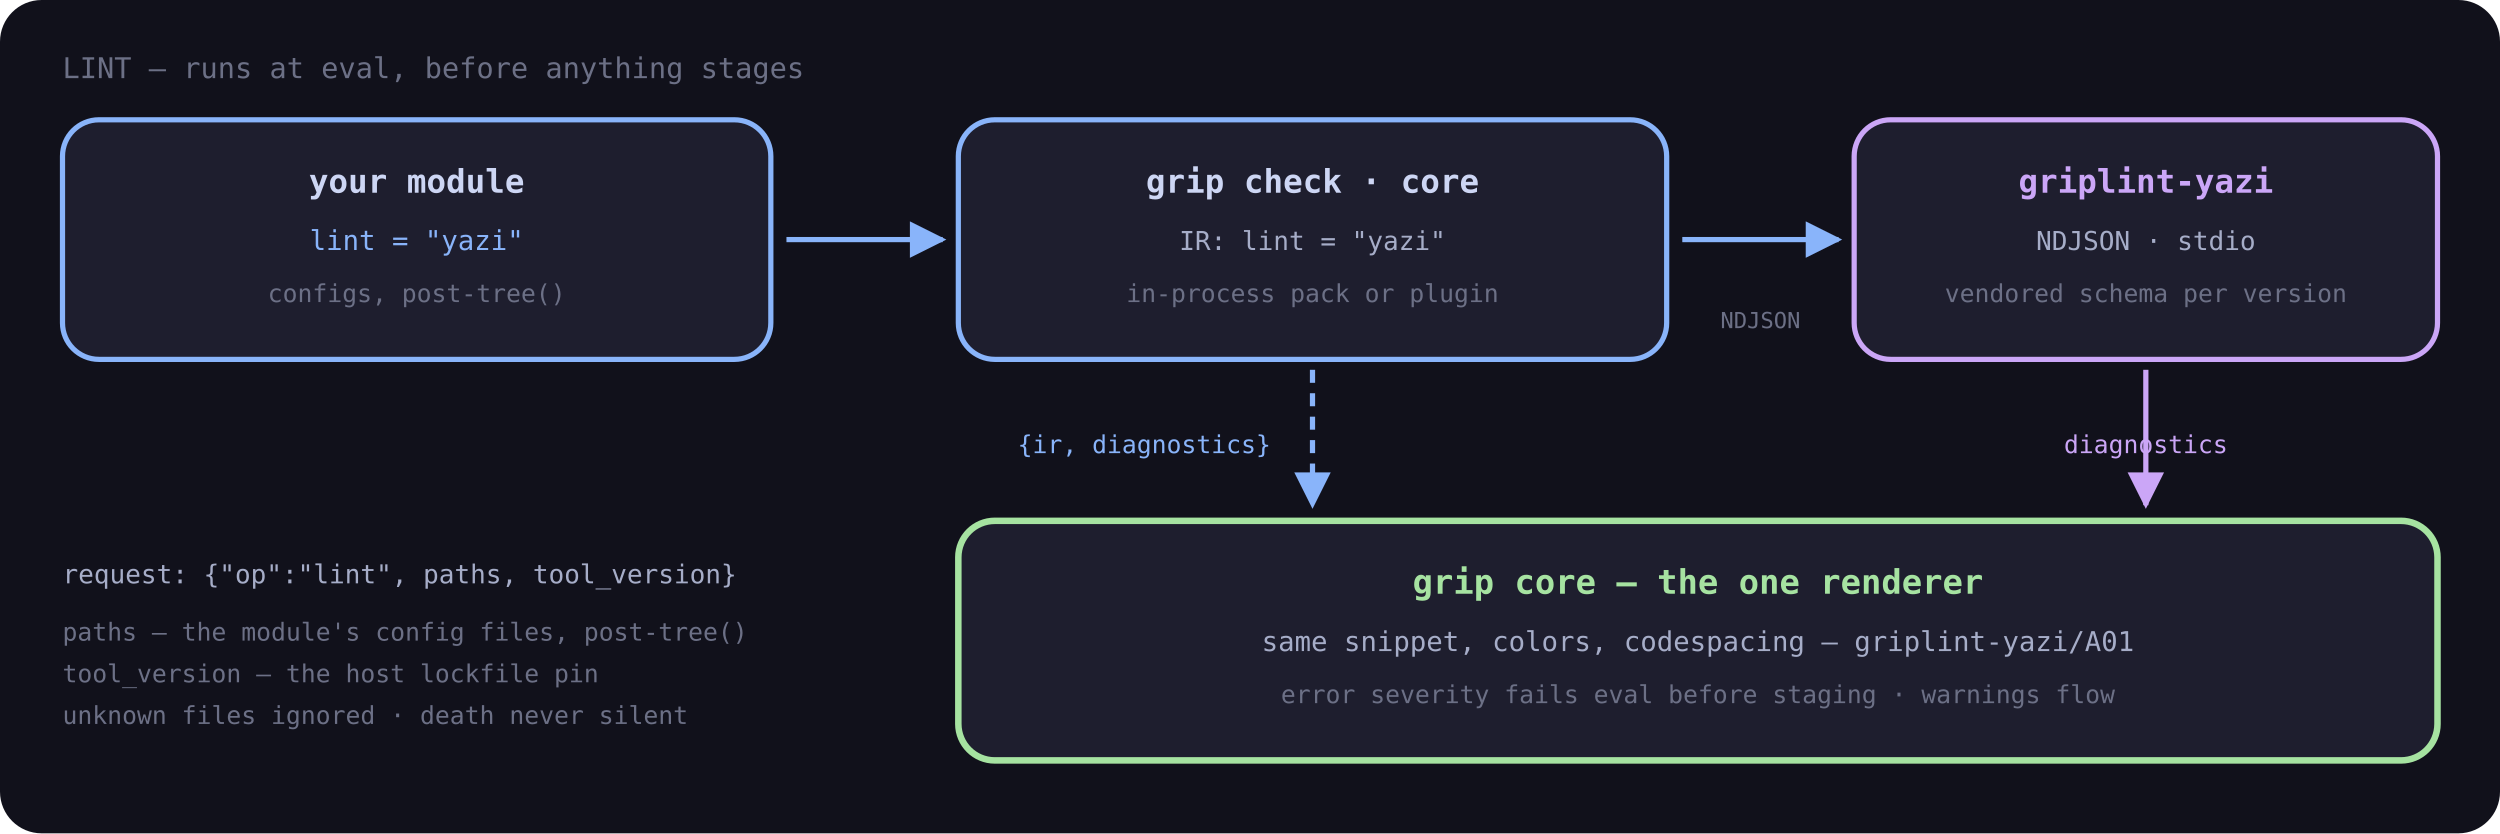
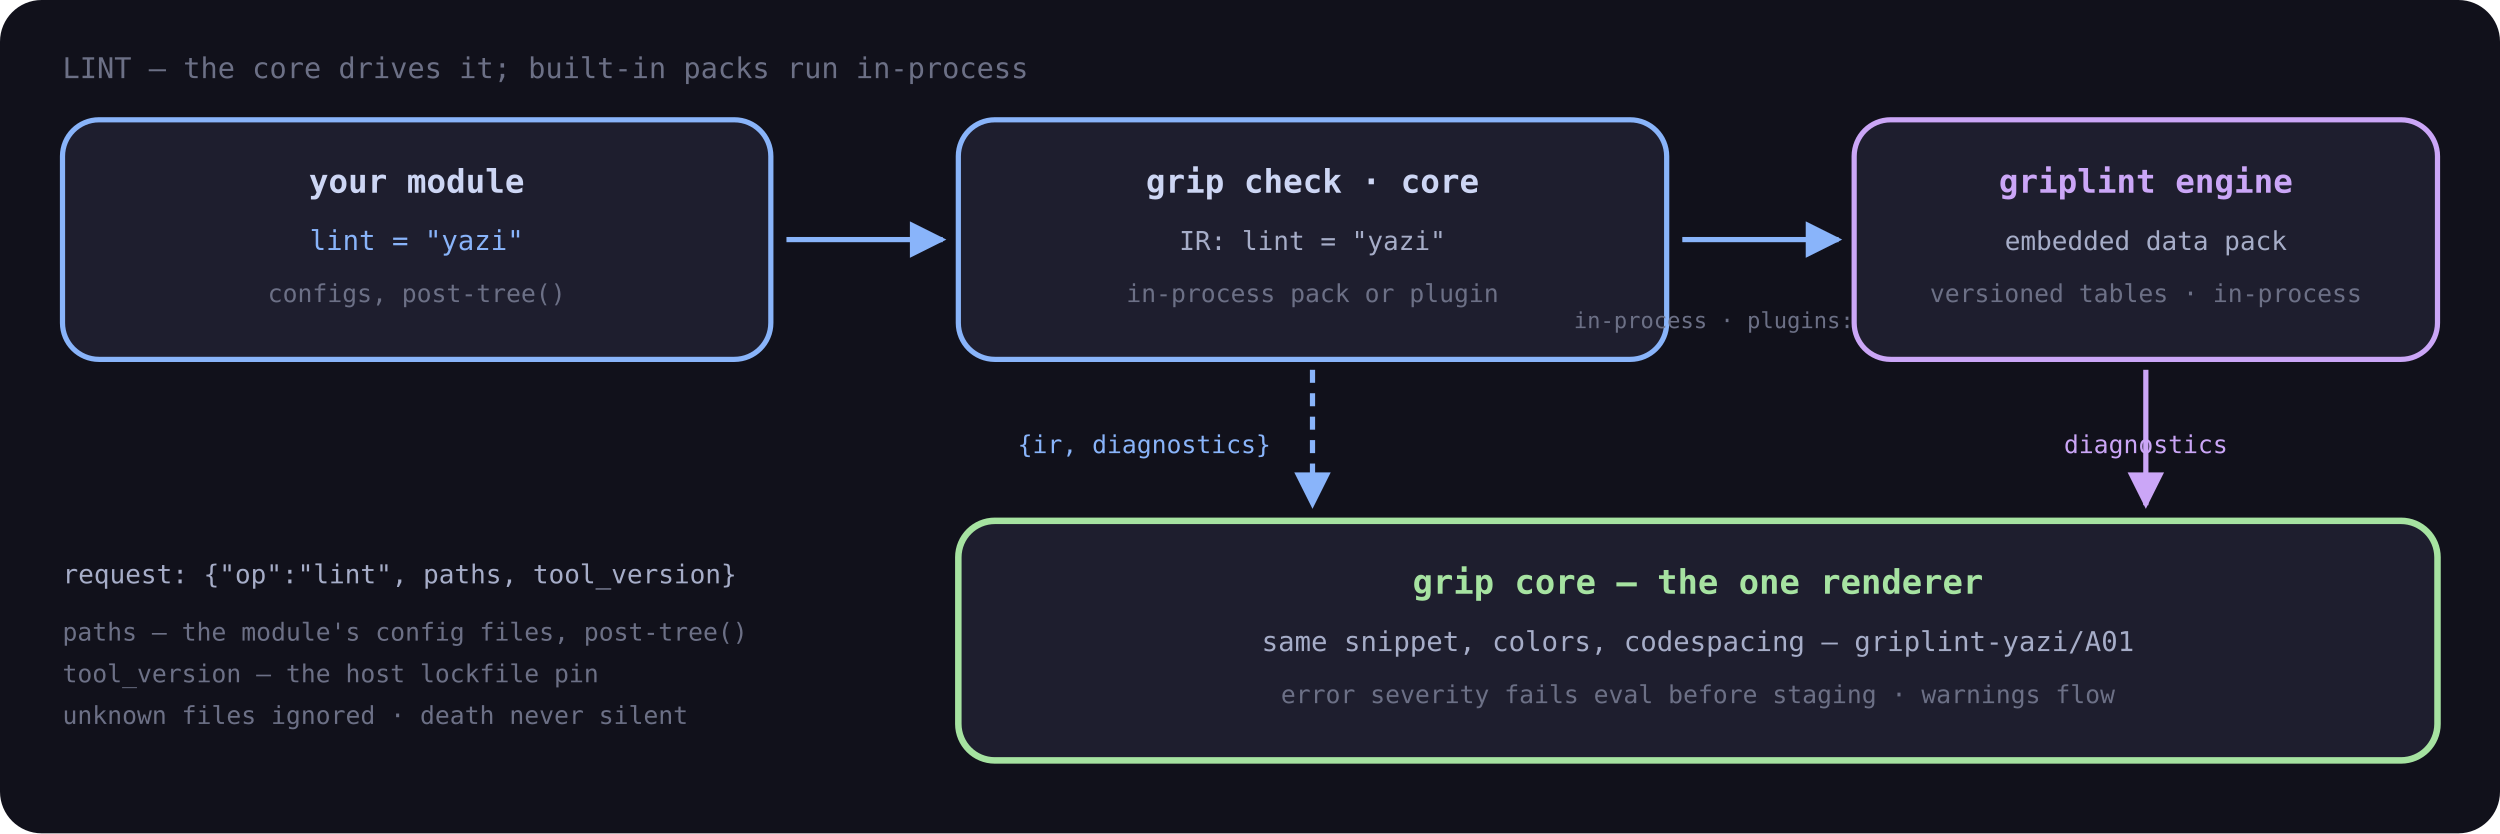
<svg xmlns="http://www.w3.org/2000/svg" viewBox="0 0 960 320" font-family="DejaVu Sans Mono, monospace">
  <defs>
    <marker id="arr" viewBox="0 0 10 10" refX="9" refY="5" markerWidth="7" markerHeight="7" orient="auto-start-reverse">
      <path d="M 0 0 L 10 5 L 0 10 z" fill="#89b4fa" />
    </marker>
    <marker id="arrg" viewBox="0 0 10 10" refX="9" refY="5" markerWidth="7" markerHeight="7" orient="auto-start-reverse">
      <path d="M 0 0 L 10 5 L 0 10 z" fill="#a6e3a1" />
    </marker>
    <marker id="arrm" viewBox="0 0 10 10" refX="9" refY="5" markerWidth="7" markerHeight="7" orient="auto-start-reverse">
      <path d="M 0 0 L 10 5 L 0 10 z" fill="#cba6f7" />
    </marker>
  </defs>
  <rect width="960" height="320" rx="16" fill="#11111b" />
-   <text x="24" y="30" font-size="11" fill="#6c7086">LINT — runs at eval, before anything stages</text>
+   <text x="24" y="30" font-size="11" fill="#6c7086">LINT — the core drives it; built-in packs run in-process</text>
  <rect x="24" y="46" width="272" height="92" rx="14" fill="#1e1e2e" stroke="#89b4fa" stroke-width="2" />
  <text x="160" y="74" text-anchor="middle" font-size="12.5" font-weight="bold" fill="#cdd6f4">your module</text>
  <text x="160" y="96" text-anchor="middle" font-size="10.5" fill="#89b4fa">lint = "yazi"</text>
  <text x="160" y="116" text-anchor="middle" font-size="9.5" fill="#6c7086">configs, post-tree()</text>
  <line x1="302" y1="92" x2="362" y2="92" stroke="#89b4fa" stroke-width="2" marker-end="url(#arr)" />
  <rect x="368" y="46" width="272" height="92" rx="14" fill="#1e1e2e" stroke="#89b4fa" stroke-width="2" />
  <text x="504" y="74" text-anchor="middle" font-size="12.5" font-weight="bold" fill="#cdd6f4">grip check · core</text>
  <text x="504" y="96" text-anchor="middle" font-size="10" fill="#a6adc8">IR: lint = "yazi"</text>
  <text x="504" y="116" text-anchor="middle" font-size="9.5" fill="#6c7086">in-process pack or plugin</text>
  <line x1="646" y1="92" x2="706" y2="92" stroke="#89b4fa" stroke-width="2" marker-end="url(#arr)" />
-   <text x="676" y="126" text-anchor="middle" font-size="8.5" fill="#6c7086">NDJSON</text>
+   <text x="676" y="126" text-anchor="middle" font-size="8.5" fill="#6c7086">in-process · plugins: NDJSON</text>
  <rect x="712" y="46" width="224" height="92" rx="14" fill="#1e1e2e" stroke="#cba6f7" stroke-width="2" />
-   <text x="824" y="74" text-anchor="middle" font-size="12.5" font-weight="bold" fill="#cba6f7">griplint-yazi</text>
-   <text x="824" y="96" text-anchor="middle" font-size="10" fill="#a6adc8">NDJSON · stdio</text>
-   <text x="824" y="116" text-anchor="middle" font-size="9.5" fill="#6c7086">vendored schema per version</text>
+   <text x="824" y="74" text-anchor="middle" font-size="12.5" font-weight="bold" fill="#cba6f7">griplint engine</text>
+   <text x="824" y="96" text-anchor="middle" font-size="10" fill="#a6adc8">embedded data pack</text>
+   <text x="824" y="116" text-anchor="middle" font-size="9.5" fill="#6c7086">versioned tables · in-process</text>
  <line x1="504" y1="142" x2="504" y2="194" stroke="#89b4fa" stroke-width="2" stroke-dasharray="5 4" marker-end="url(#arr)" />
  <text x="488" y="174" text-anchor="end" font-size="9.5" fill="#89b4fa">{ir, diagnostics}</text>
  <line x1="824" y1="142" x2="824" y2="194" stroke="#cba6f7" stroke-width="2" marker-end="url(#arrm)" />
  <text x="824" y="174" text-anchor="middle" font-size="9.5" fill="#cba6f7">diagnostics</text>
  <rect x="368" y="200" width="568" height="92" rx="14" fill="#1e1e2e" stroke="#a6e3a1" stroke-width="2.5" />
  <text x="652" y="228" text-anchor="middle" font-size="13" font-weight="bold" fill="#a6e3a1">grip core — the one renderer</text>
  <text x="652" y="250" text-anchor="middle" font-size="10.5" fill="#a6adc8">same snippet, colors, codespacing — griplint-yazi/A01</text>
  <text x="652" y="270" text-anchor="middle" font-size="9.5" fill="#6c7086">error severity fails eval before staging · warnings flow</text>
  <text x="24" y="224" font-size="10" fill="#a6adc8">request: {"op":"lint", paths, tool_version}</text>
  <text x="24" y="246" font-size="9.5" fill="#6c7086">paths — the module's config files, post-tree()</text>
  <text x="24" y="262" font-size="9.5" fill="#6c7086">tool_version — the host lockfile pin</text>
  <text x="24" y="278" font-size="9.5" fill="#6c7086">unknown files ignored · death never silent</text>
</svg>
